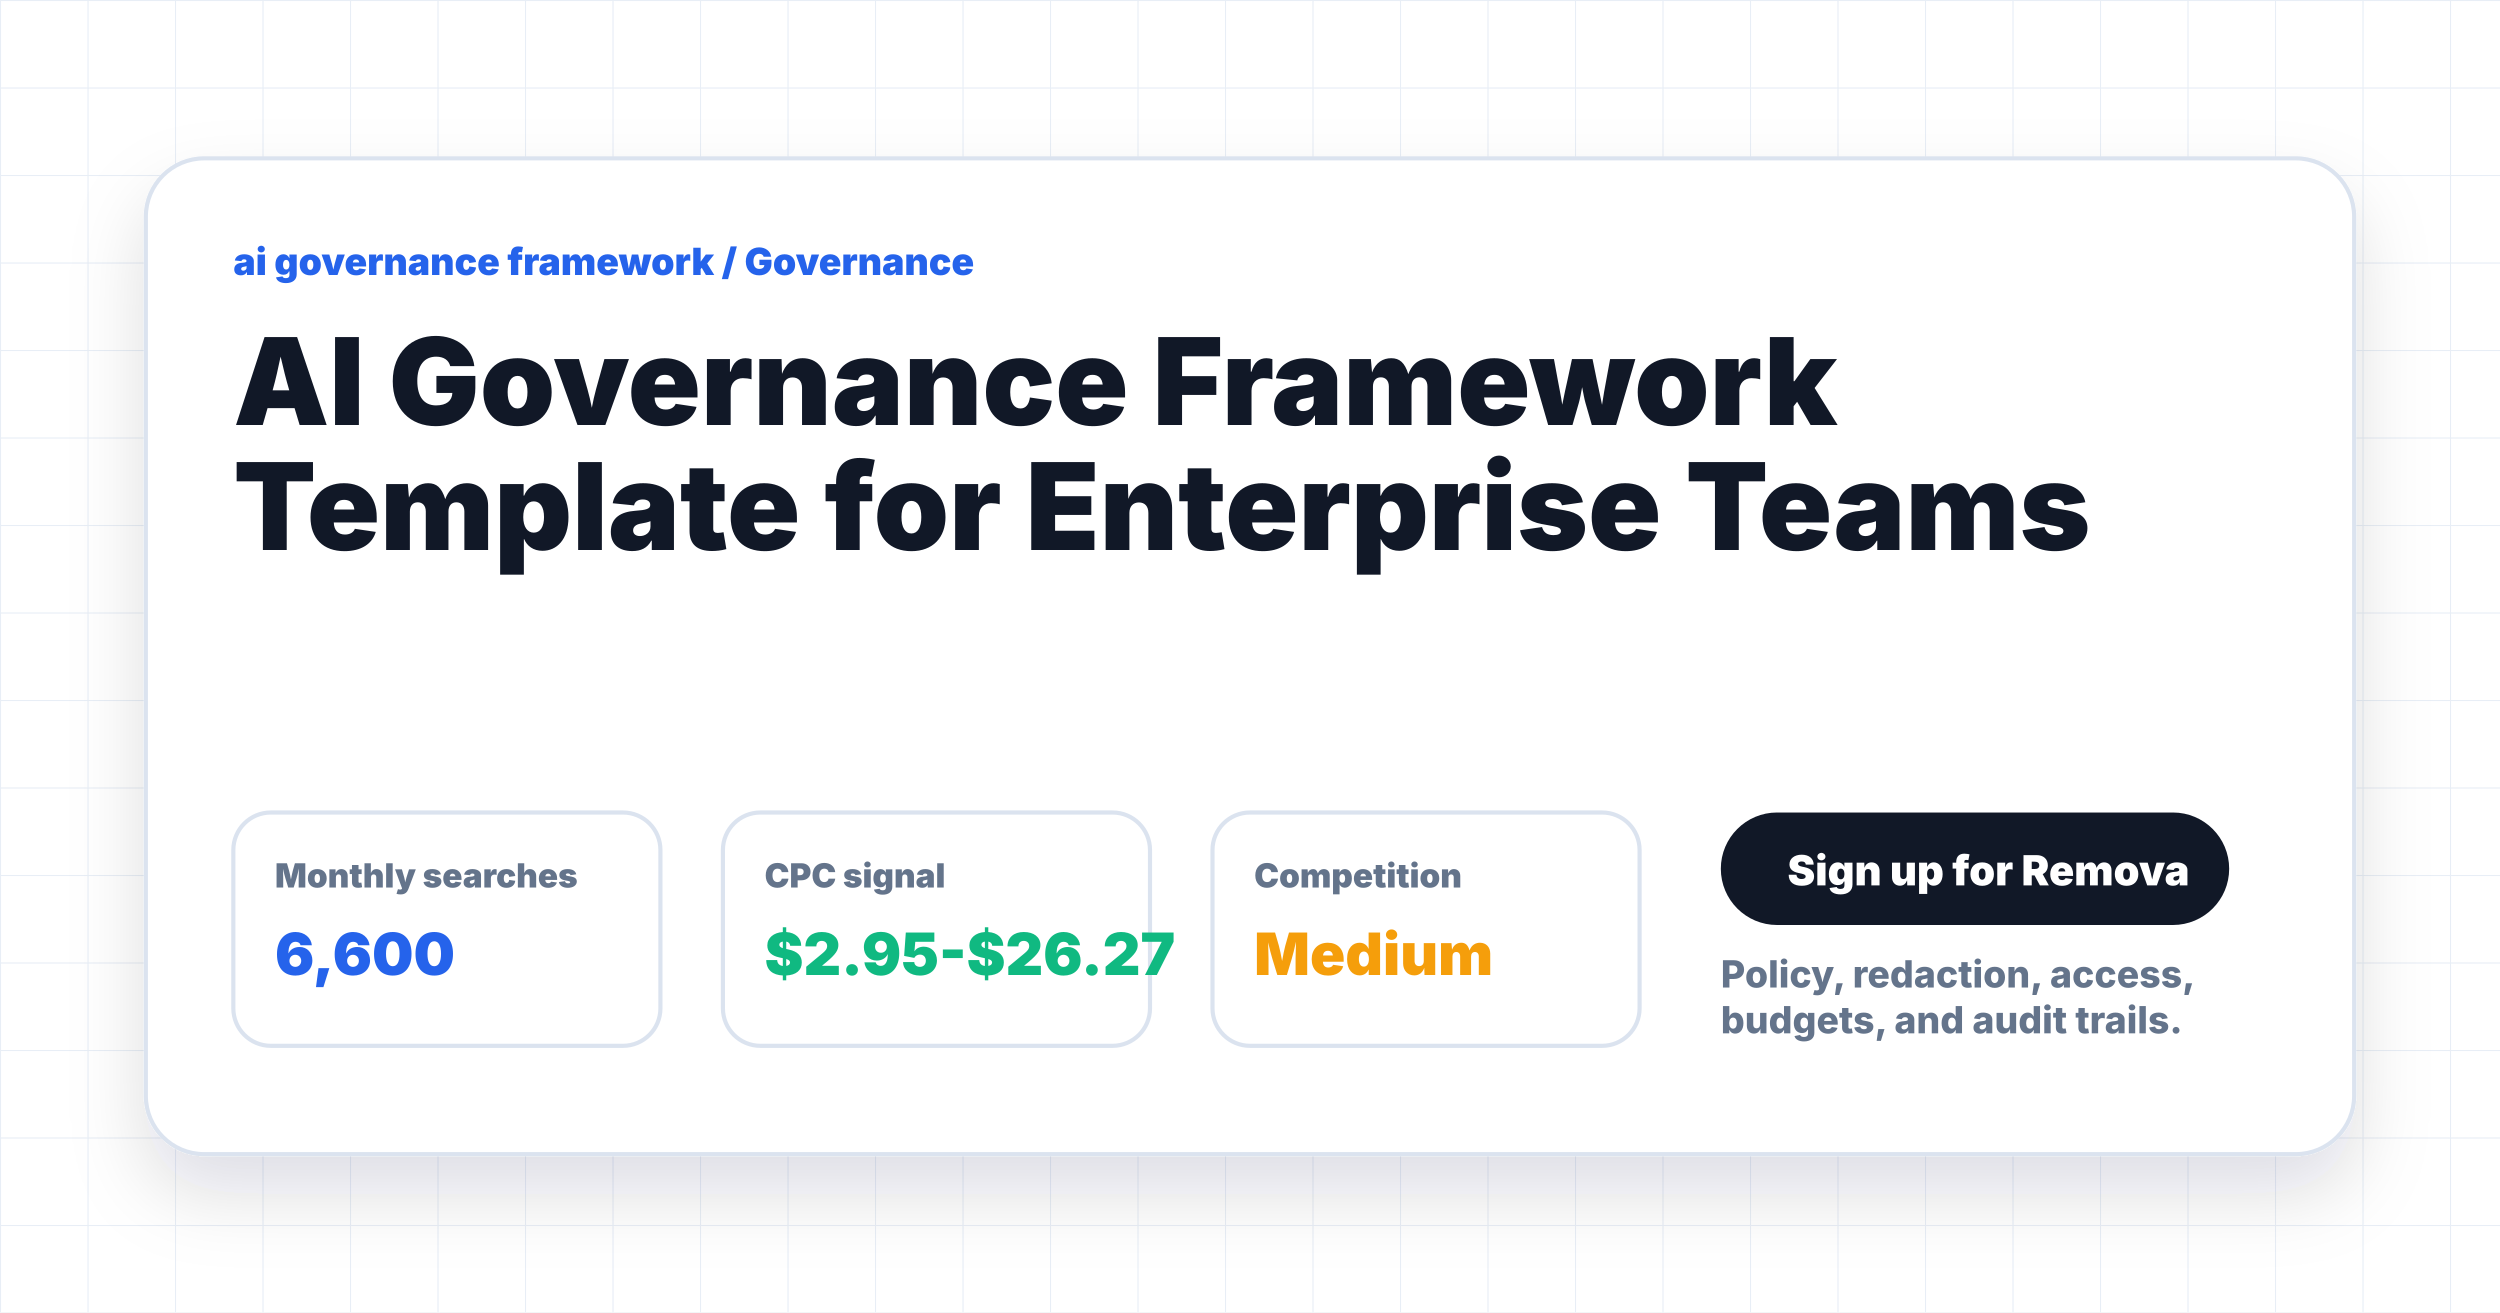
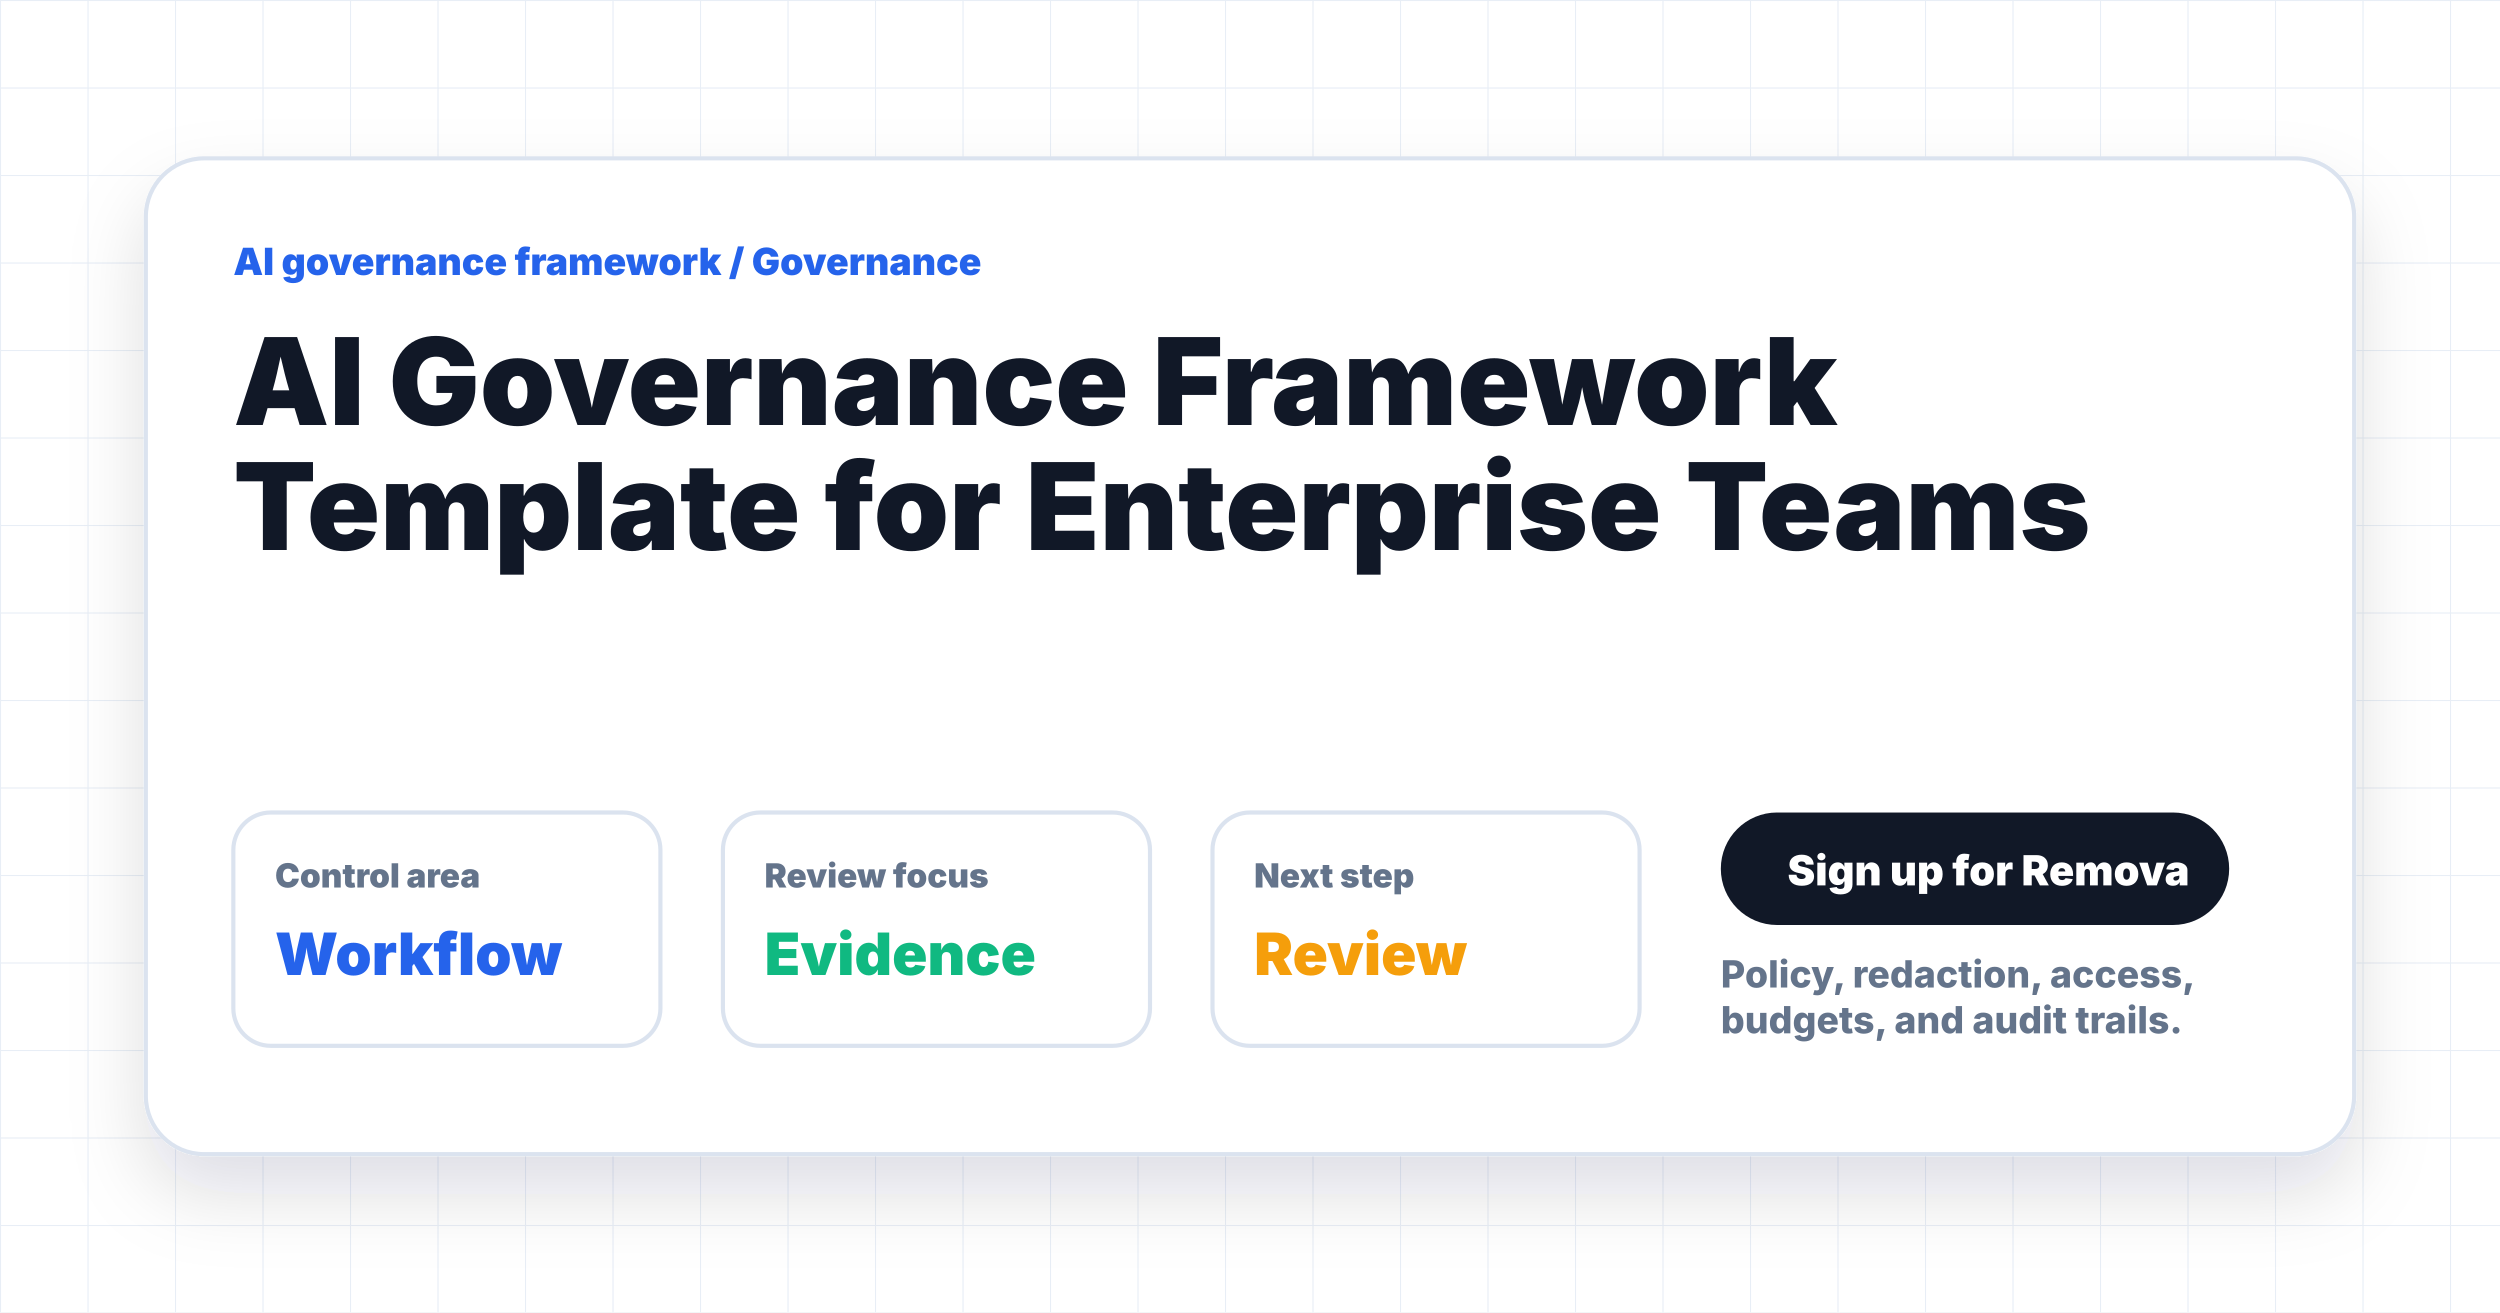
<svg xmlns="http://www.w3.org/2000/svg" width="1200" height="630" viewBox="0 0 1200 630" role="img" aria-label="AI Governance Framework Template for Enterprise Teams">
  <style>
            .eyebrow { font: 900 18px Inter, Arial, sans-serif; letter-spacing: 0; text-transform: uppercase; fill: #2563eb; }
            .title { font: 950 58px Inter, Arial, sans-serif; letter-spacing: 0; fill: #111827; }
            .subtitle { font: 800 24px Inter, Arial, sans-serif; fill: #334155; }
            .body { font: 700 22px Inter, Arial, sans-serif; fill: #475569; }
            .small { font: 800 18px Inter, Arial, sans-serif; fill: #64748b; }
            .label { font: 900 16px Inter, Arial, sans-serif; fill: #64748b; }
            .metric { font: 950 28px Inter, Arial, sans-serif; }
            .node { font: 950 23px Inter, Arial, sans-serif; fill: #111827; }
            .check { font: 800 18px Inter, Arial, sans-serif; fill: #334155; }
        </style>
  <defs>
    <pattern id="grid" width="42" height="42" patternUnits="userSpaceOnUse">
      <path d="M 42 0 L 0 0 0 42" fill="none" stroke="#e8eef6" stroke-width="1" />
    </pattern>
    <filter id="shadow" x="-20%" y="-20%" width="140%" height="150%">
      <feDropShadow dx="0" dy="18" stdDeviation="18" flood-color="#0f172a" flood-opacity="0.13" />
    </filter>
  </defs>
  <rect width="1200" height="630" fill="#ffffff" />
  <rect width="1200" height="630" fill="url(#grid)" />
  <rect x="70" y="76" width="1060" height="478" rx="28" fill="#ffffff" stroke="#dbe3ef" stroke-width="2" filter="url(#shadow)" />
-   <text class="eyebrow" x="112" y="132">ai governance framework / Governance</text>
+   <text class="eyebrow" x="112" y="132">AI governance framework / Governance</text>
  <text class="title" x="112" y="204">
    <tspan x="112" dy="0">AI Governance Framework</tspan>
    <tspan x="112" dy="60">Template for Enterprise Teams</tspan>
  </text>
  <rect x="112" y="390" width="205" height="112" rx="18" fill="#ffffff" stroke="#dbe3ef" stroke-width="2" />
-   <text class="label" x="132" y="426">Monthly searches</text>
-   <text class="metric" x="132" y="468" fill="#2563eb">6,600</text>
+   <text class="label" x="132" y="426">Control area</text>
+   <text class="metric" x="132" y="468" fill="#2563eb">Workflow</text>
  <rect x="347" y="390" width="205" height="112" rx="18" fill="#ffffff" stroke="#dbe3ef" stroke-width="2" />
-   <text class="label" x="367" y="426">CPC signal</text>
-   <text class="metric" x="367" y="468" fill="#10b981">$2.95-$26.27</text>
+   <text class="label" x="367" y="426">Review focus</text>
+   <text class="metric" x="367" y="468" fill="#10b981">Evidence</text>
  <rect x="582" y="390" width="205" height="112" rx="18" fill="#ffffff" stroke="#dbe3ef" stroke-width="2" />
-   <text class="label" x="602" y="426">Competition</text>
-   <text class="metric" x="602" y="468" fill="#f59e0b">Medium</text>
+   <text class="label" x="602" y="426">Next step</text>
+   <text class="metric" x="602" y="468" fill="#f59e0b">Review</text>
  <rect x="826" y="390" width="244" height="54" rx="27" fill="#111827" />
  <text x="858" y="425" style="font: 950 20px Inter, Arial, sans-serif; fill: #ffffff;">Sign up for Remova</text>
  <text class="small" x="826" y="474">
    <tspan x="826" dy="0">Policy, redaction, access,</tspan>
    <tspan x="826" dy="22">budgets, and audit trails.</tspan>
  </text>
</svg>
